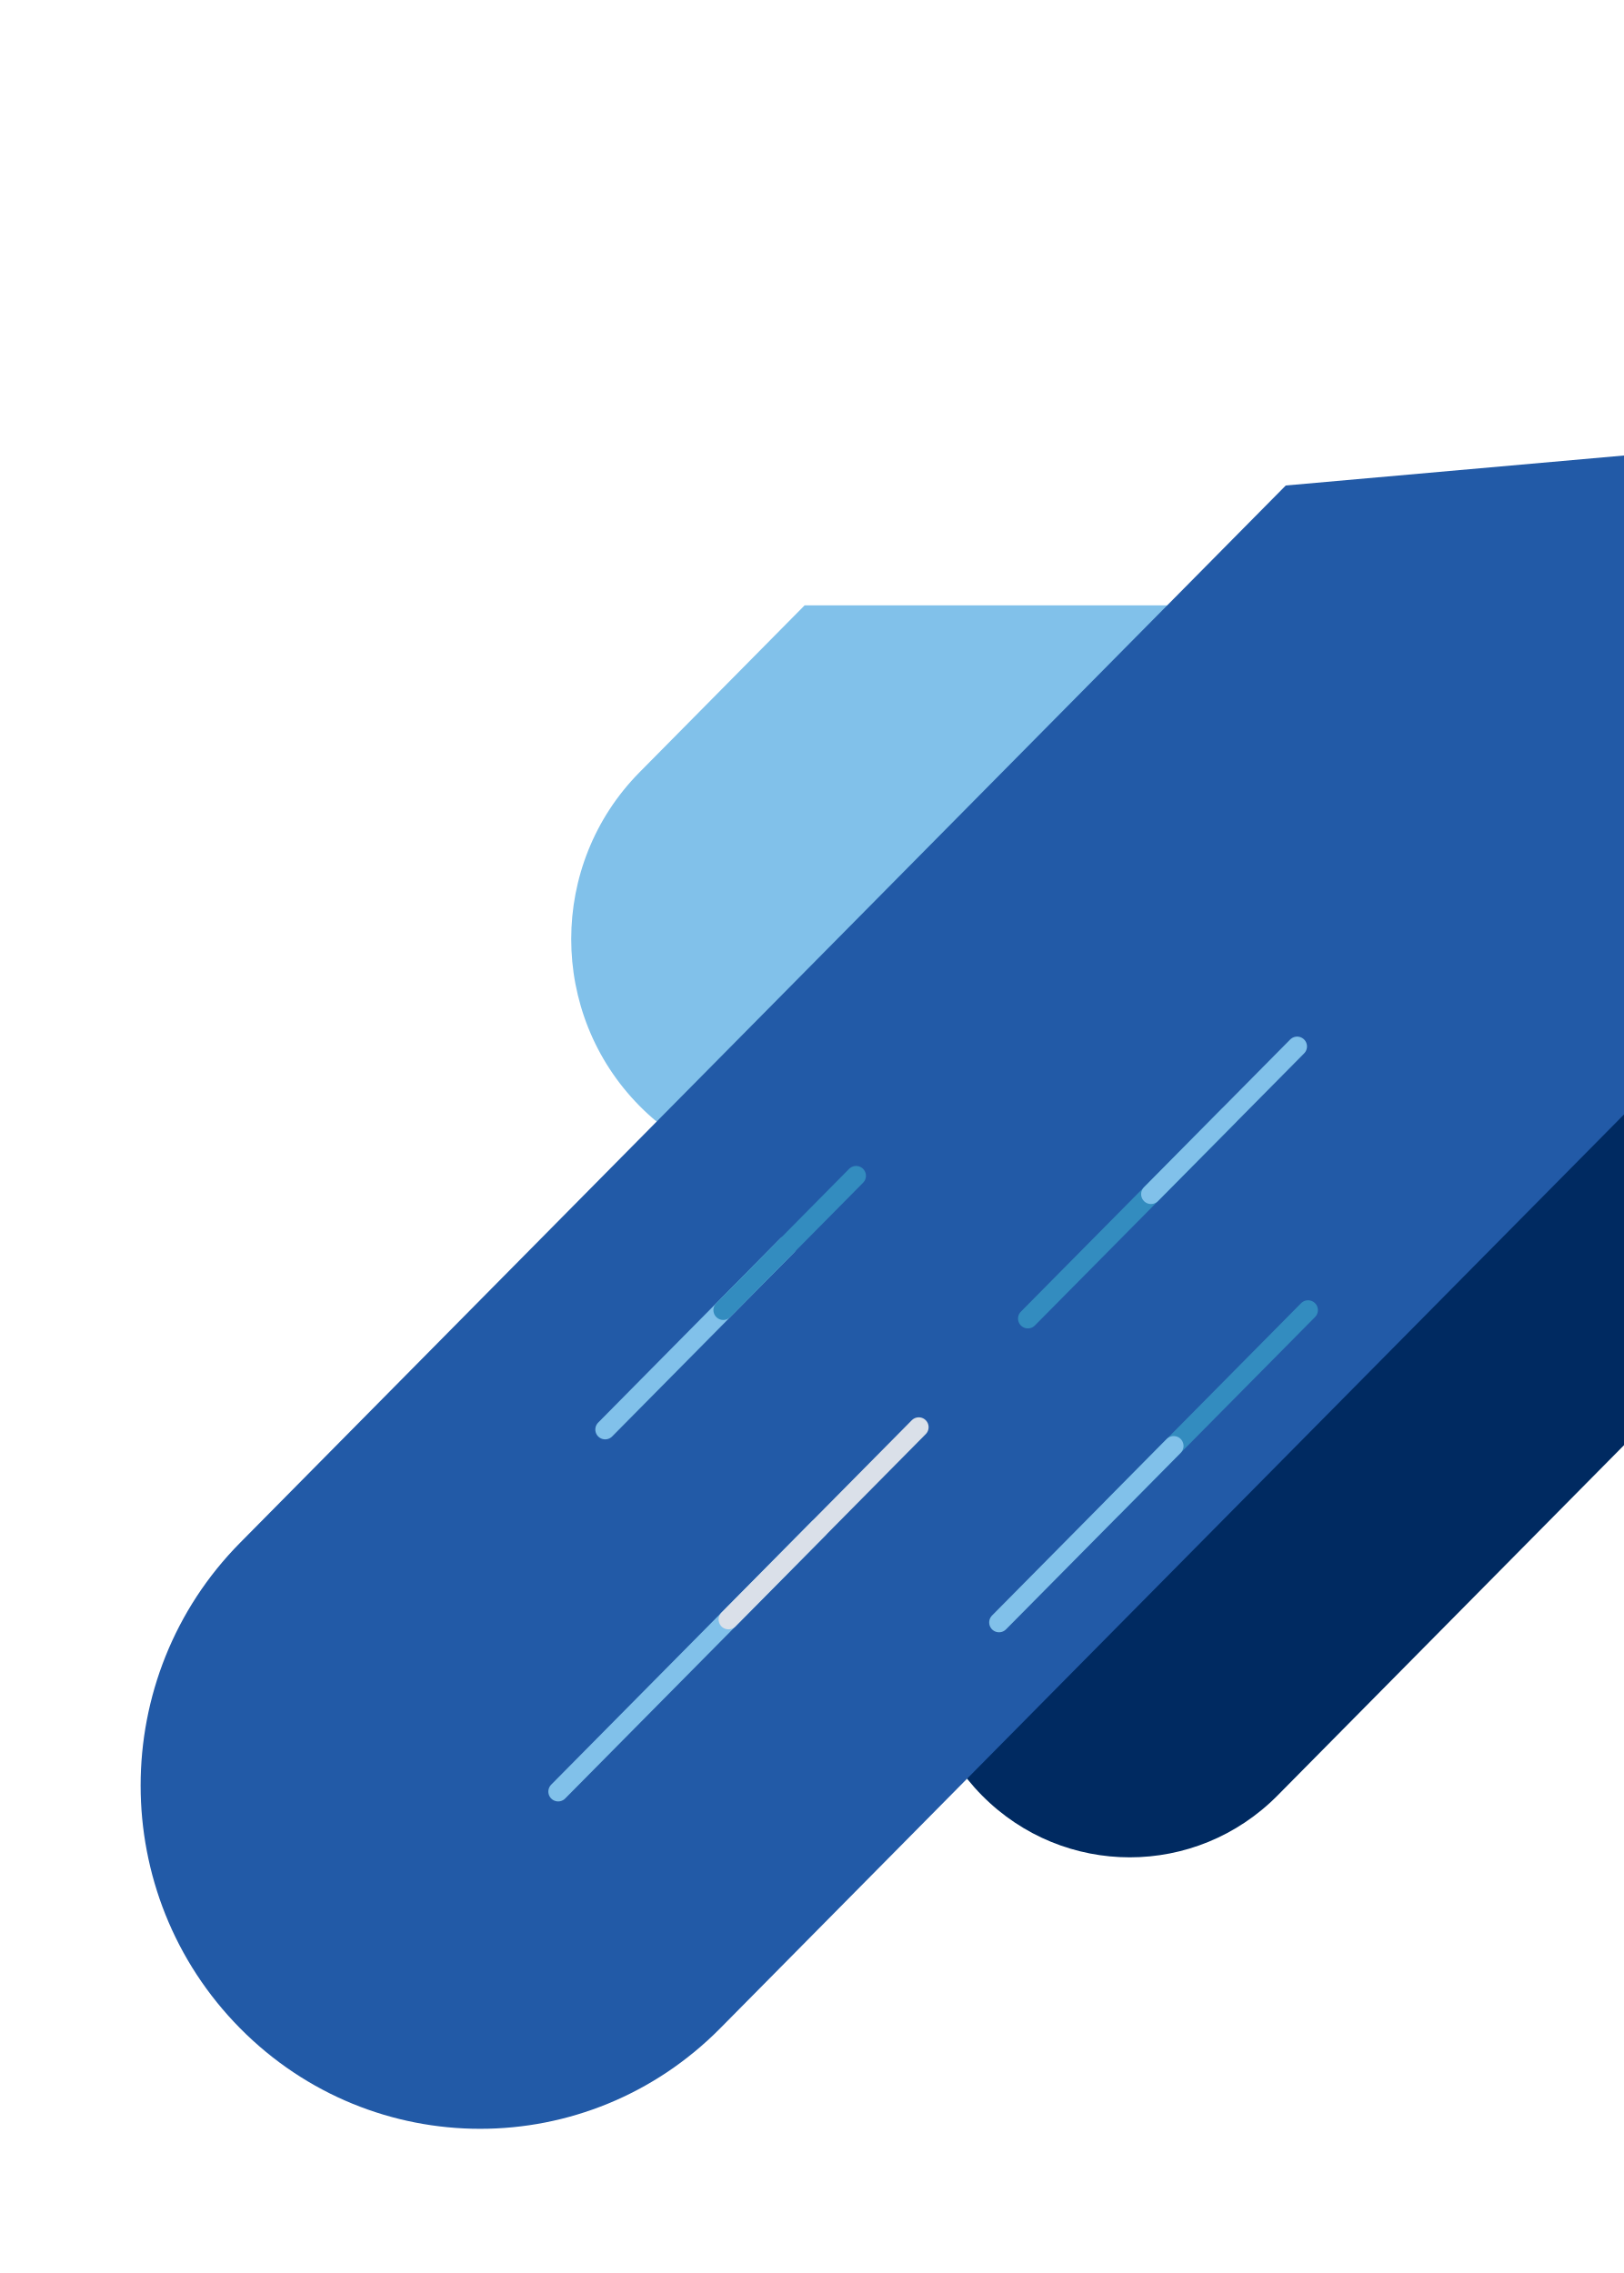
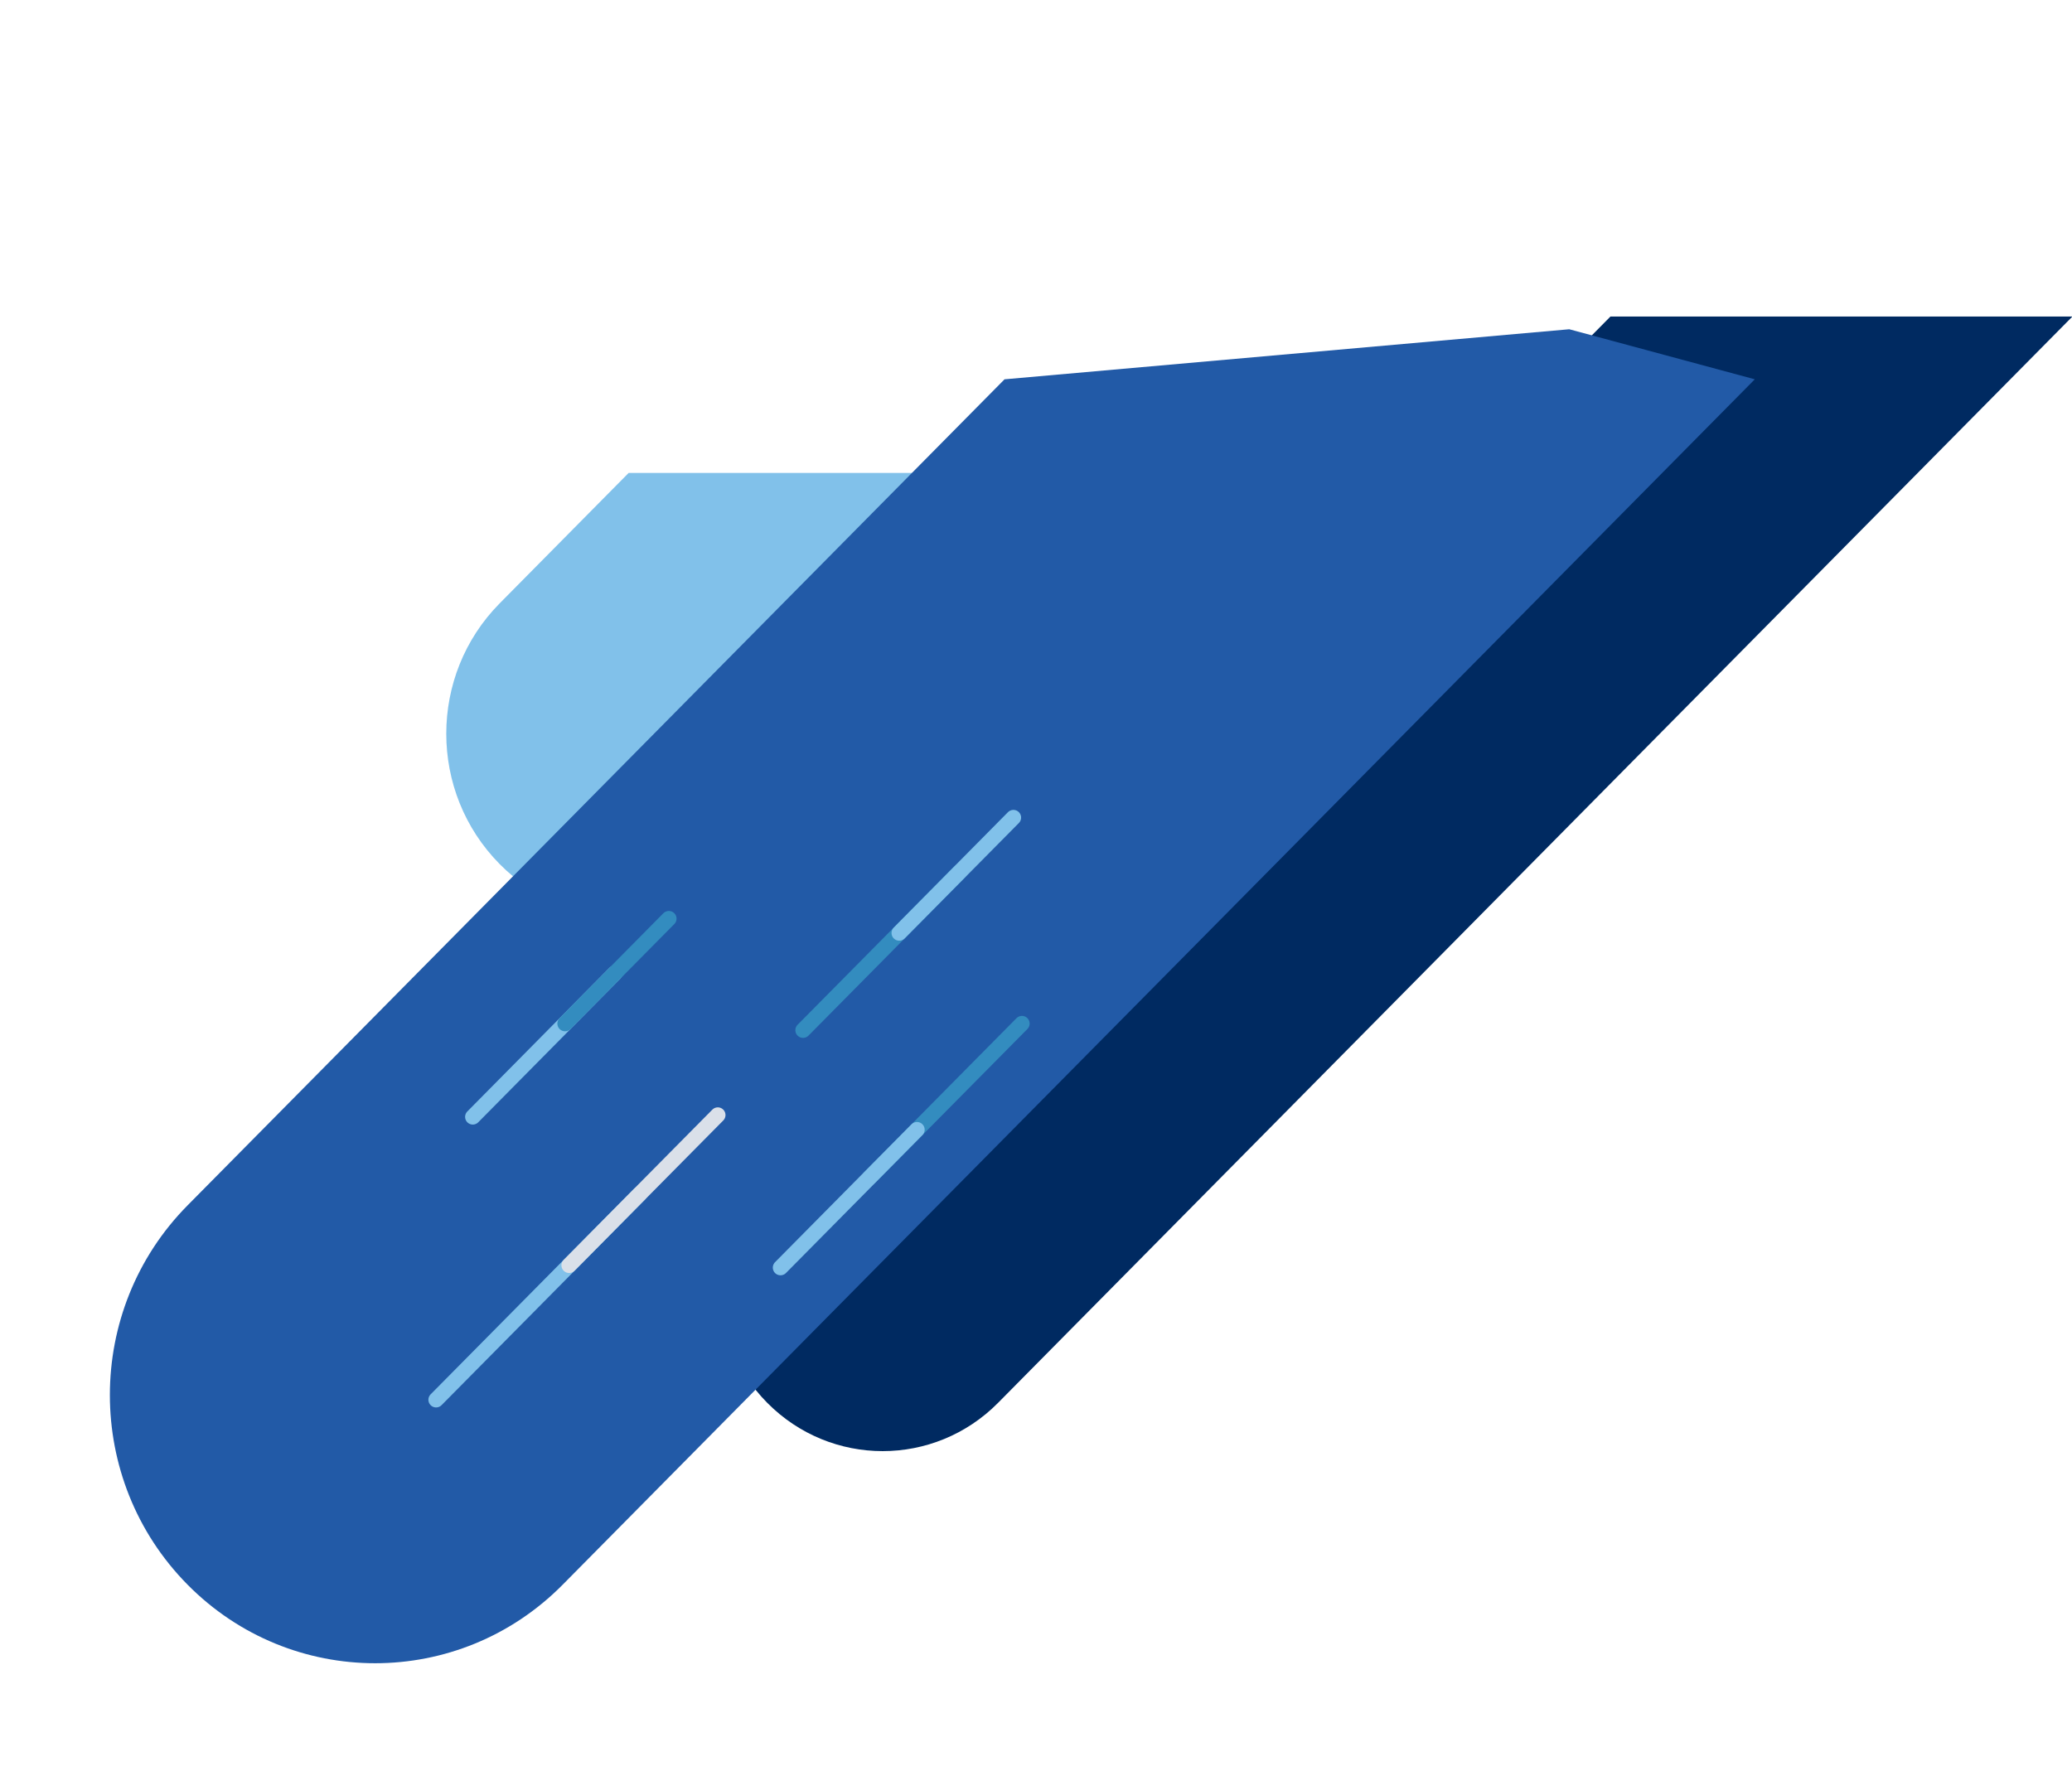
- <svg xmlns="http://www.w3.org/2000/svg" width="330" height="462" viewBox="0 0 330 462" fill="none">
-   <path d="M199.567 364.93C182.974 348.152 182.974 320.948 199.567 304.17L418.941 82.339L539.116 82.339L259.655 364.93C243.062 381.709 216.16 381.709 199.567 364.93Z" fill="#002A61" />
+ <svg xmlns="http://www.w3.org/2000/svg" width="539" height="462" viewBox="0 0 539 462" fill="none">
+   <path d="M199.567 364.93C182.974 348.151 182.974 320.948 199.567 304.17L418.941 82.339L539.116 82.339L259.655 364.93C243.062 381.709 216.16 381.709 199.567 364.93Z" fill="#002A61" />
  <path d="M129.984 224.796C111.459 206.063 111.459 175.691 129.985 156.959L163.527 123.042L297.696 123.042L197.069 224.796C178.544 243.528 148.509 243.528 129.984 224.796Z" fill="#81C1EA" />
  <path d="M48.793 412.257C21.845 385.008 21.845 340.828 48.793 313.579L261.313 98.678L408.216 85.655L456.484 98.678L146.378 412.257C119.43 439.506 75.74 439.506 48.793 412.257Z" fill="#225AA7" />
  <path d="M226.247 306.31L265.845 266.289" stroke="#338CBF" stroke-width="4" stroke-linecap="round" />
  <path d="M203.035 329.77L238.536 293.89" stroke="#81C1EA" stroke-width="4" stroke-linecap="round" />
  <path d="M122.99 290.558L159.99 253.144" stroke="#81C1EA" stroke-width="4" stroke-linecap="round" />
  <path d="M146.99 266.289L173.99 238.987" stroke="#338CBF" stroke-width="4" stroke-linecap="round" />
  <path d="M208.899 268.008L249.554 226.919" stroke="#338CBF" stroke-width="4" stroke-linecap="round" />
  <path d="M233.918 242.722L263.627 212.696" stroke="#81C1EA" stroke-width="4" stroke-linecap="round" />
  <path d="M113.441 364.149L166.37 310.656" stroke="#81C1EA" stroke-width="4" stroke-linecap="round" />
  <path d="M148.048 329.173L186.727 290.081" stroke="#DAE0E9" stroke-width="4" stroke-linecap="round" />
</svg>
